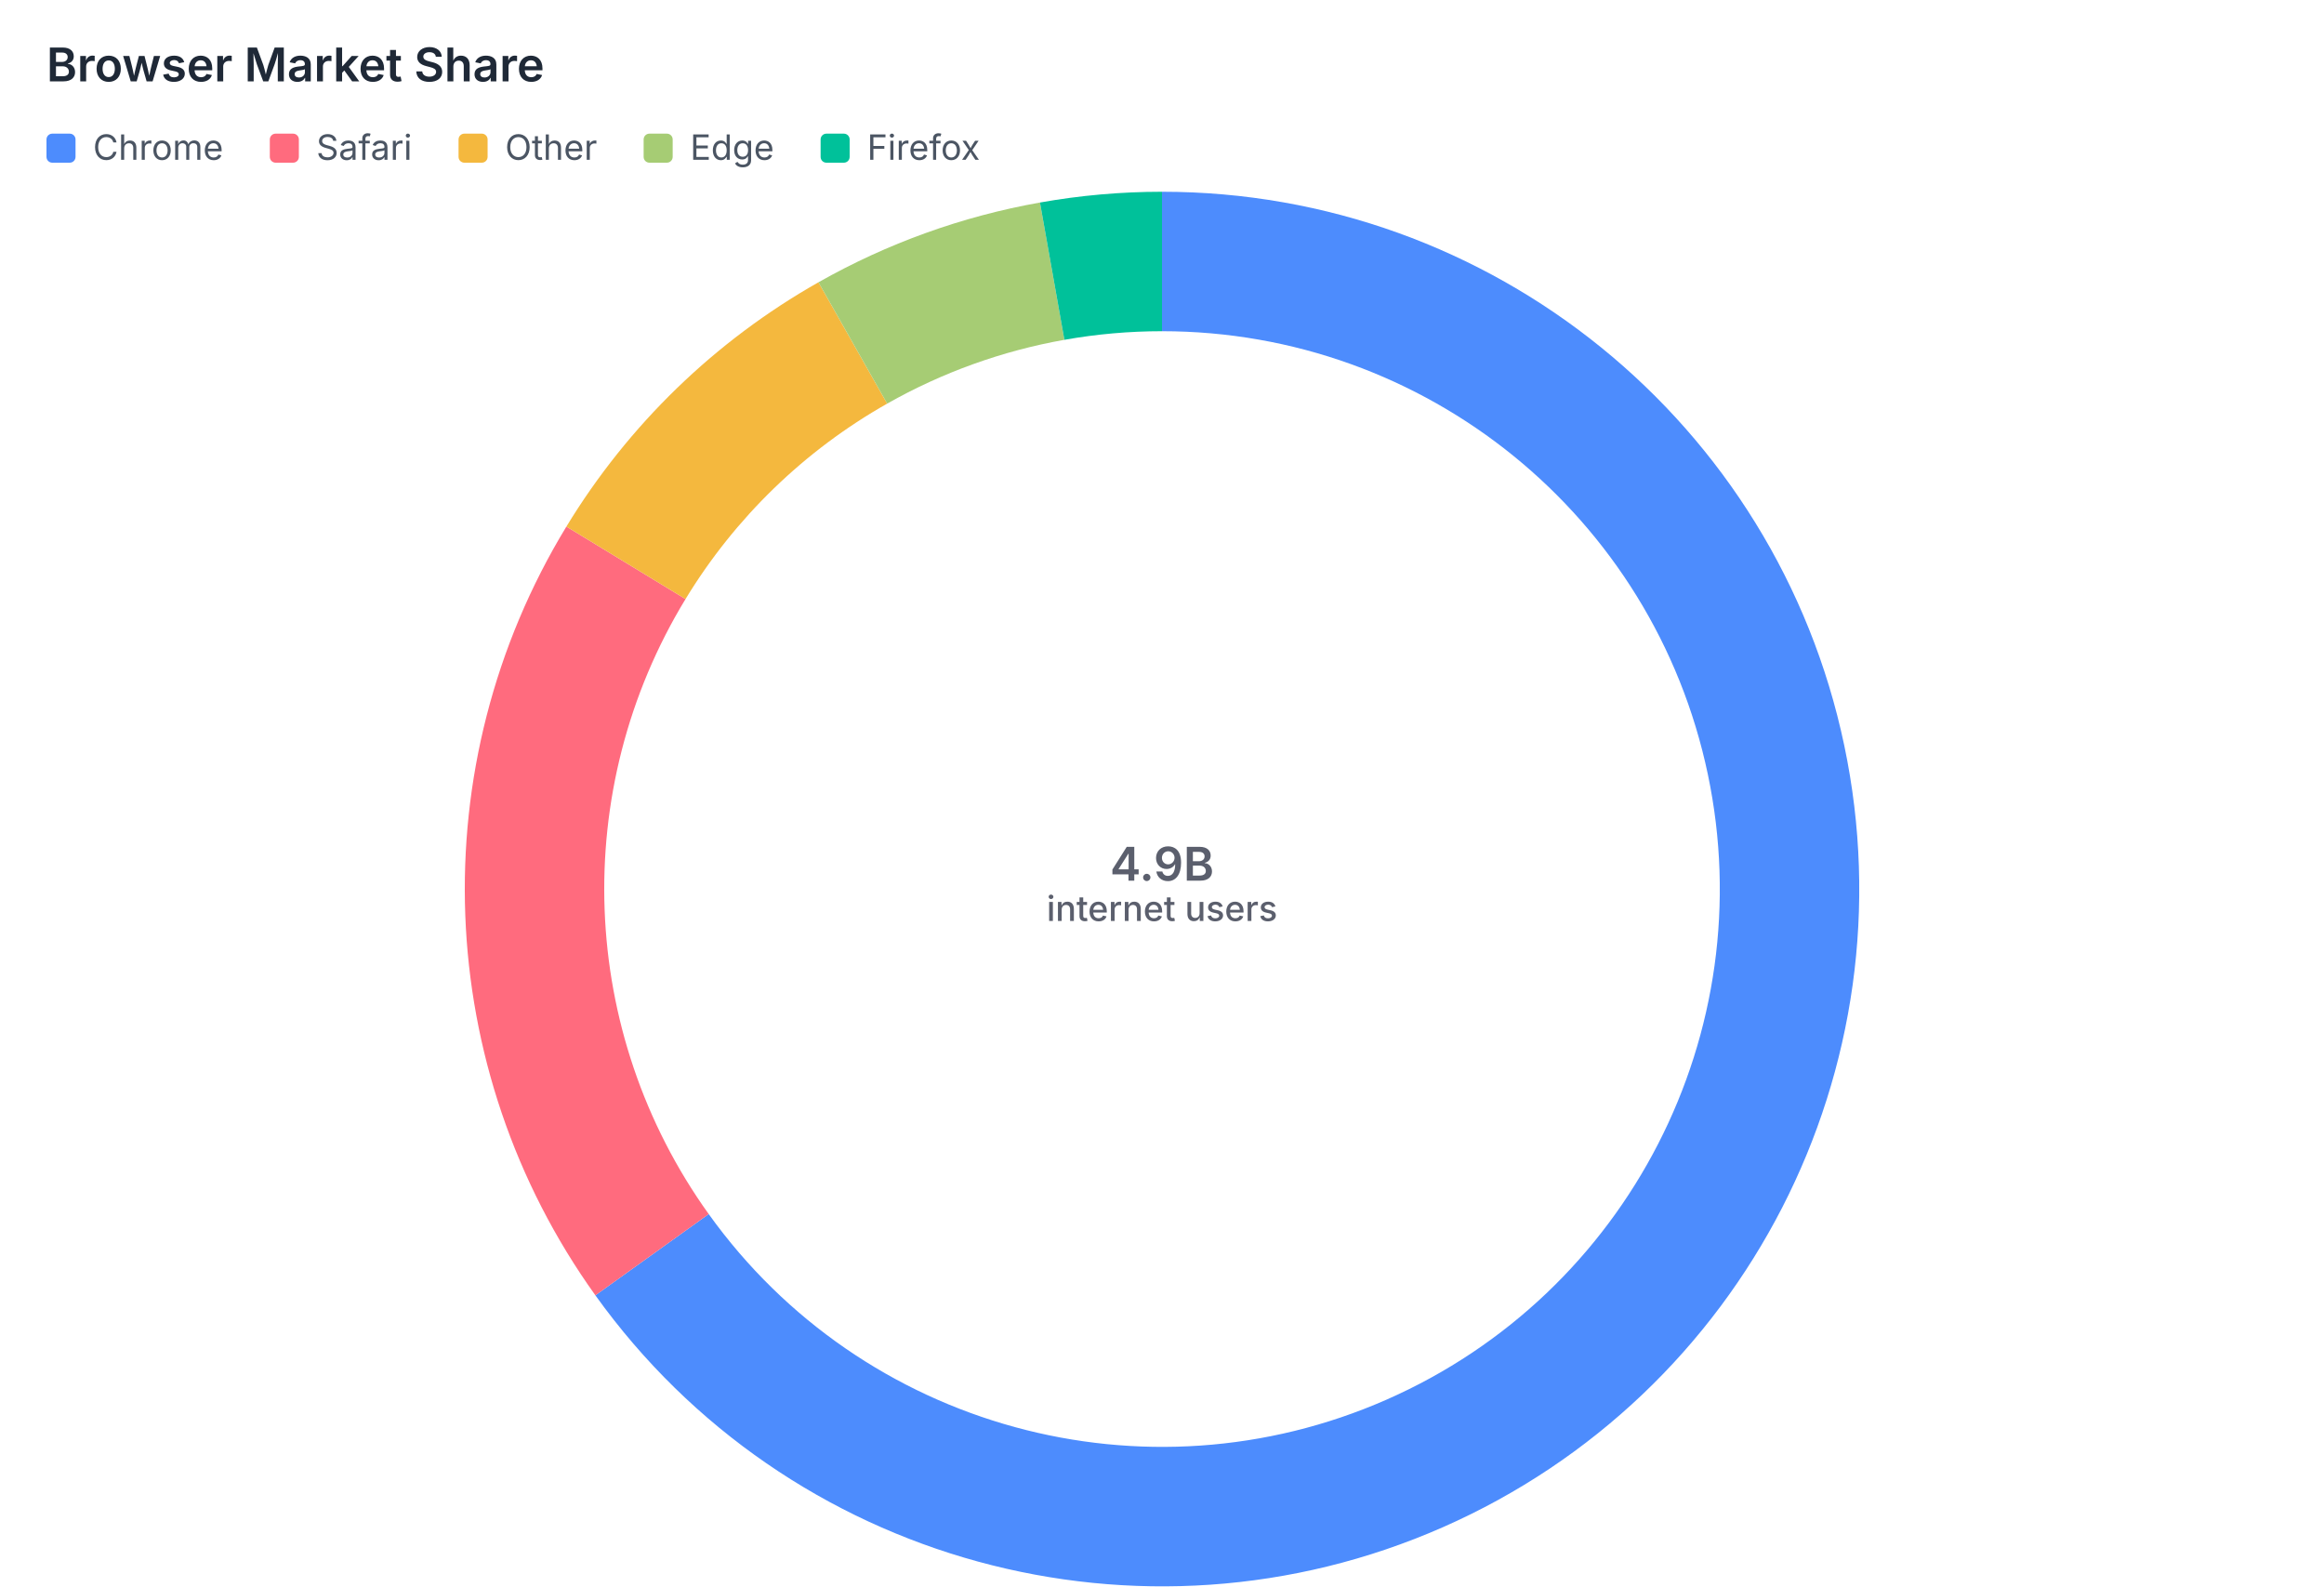
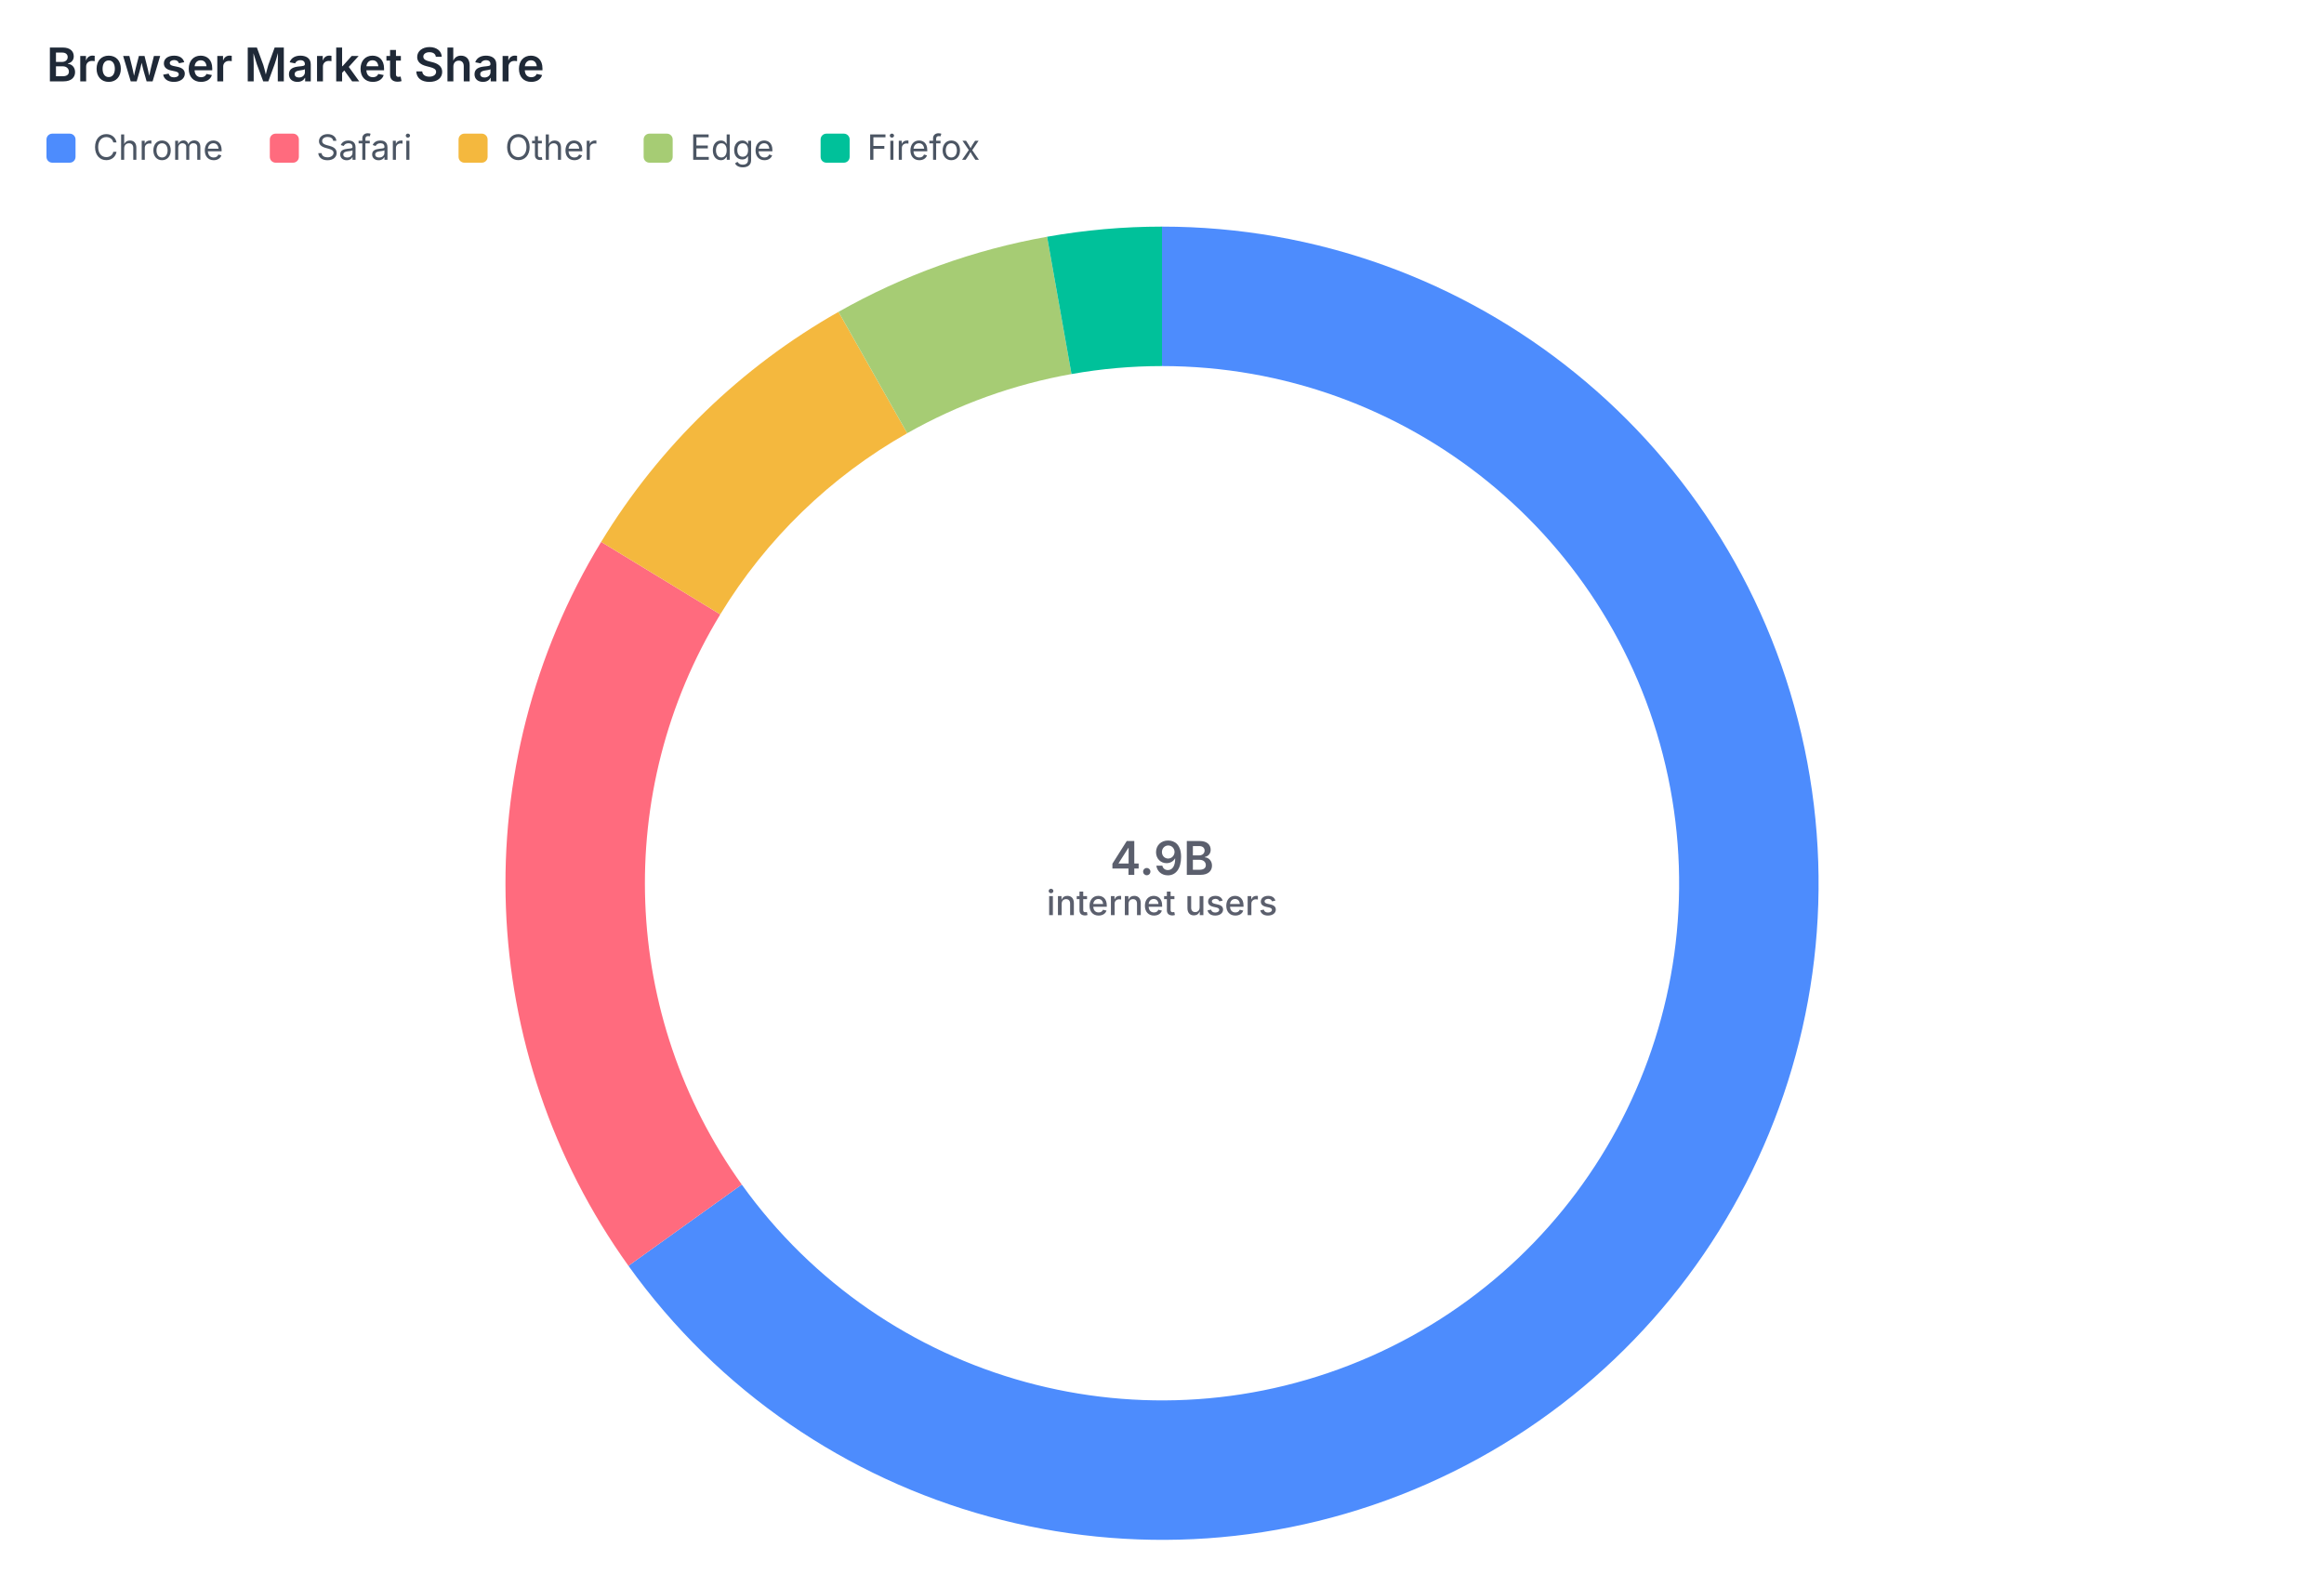
<svg xmlns="http://www.w3.org/2000/svg" style="font-family: Inter, Arial, &quot;Helvetica Neue&quot;, Helvetica, sans-serif;" height="546" width="800" viewBox="0 0 800 546" role="img">
  <g>
    <text x="16" y="28" font-size="16" font-weight="600" fill="#1f2937">Browser Market Share</text>
    <rect x="16" y="46" width="10" height="10" rx="2" fill="#4D8CFD" />
    <text x="32" y="55" font-size="12" fill="#4b5563">Chrome</text>
    <rect x="92.88" y="46" width="10" height="10" rx="2" fill="#FF6B7E" />
    <text x="108.88" y="55" font-size="12" fill="#4b5563">Safari</text>
    <rect x="157.85" y="46" width="10" height="10" rx="2" fill="#F4B83E" />
    <text x="173.85" y="55" font-size="12" fill="#4b5563">Other</text>
    <rect x="221.56" y="46" width="10" height="10" rx="2" fill="#A6CC74" />
    <text x="237.56" y="55" font-size="12" fill="#4b5563">Edge</text>
    <rect x="282.48" y="46" width="10" height="10" rx="2" fill="#00C19A" />
    <text x="298.48" y="55" font-size="12" fill="#4b5563">Firefox</text>
  </g>
-   <g transform="translate(0,66)">
+   <g transform="translate(16,78)">
    <g transform="translate(0,0)">
-       <path visibility="hidden" transform="translate(400,240)" d="M0,-240A240,240,0,1,1,0,240A240,240,0,1,1,0,-240M0,-192A192,192,0,1,0,0,192A192,192,0,1,0,0,-192Z" style="fill: #E7E9F3;" />
-       <g transform="translate(400,240)">
-         <path unovis-pattern-index="0" style="fill: #4D8CFD; opacity: 1; transition: fill 0ms; stroke-width: 0; stroke: #E7E9F3;" d="M0,-240A240,240,0,1,1,-195.047,139.846L-156.037,111.877A192,192,0,1,0,0,-192Z" />
-         <path unovis-pattern-index="1" style="fill: #FF6B7E; opacity: 1; transition: fill 0ms; stroke-width: 0; stroke: #E7E9F3;" d="M-195.047,139.846A240,240,0,0,1,-205.027,-124.756L-164.021,-99.805A192,192,0,0,0,-156.037,111.877Z" />
-         <path unovis-pattern-index="2" style="fill: #F4B83E; opacity: 1; transition: fill 0ms; stroke-width: 0; stroke: #E7E9F3;" d="M-205.027,-124.756A240,240,0,0,1,-118.255,-208.844L-94.604,-167.075A192,192,0,0,0,-164.021,-99.805Z" />
-         <path unovis-pattern-index="3" style="fill: #A6CC74; opacity: 1; transition: fill 0ms; stroke-width: 0; stroke: #E7E9F3;" d="M-118.255,-208.844A240,240,0,0,1,-42.006,-236.295L-33.604,-189.036A192,192,0,0,0,-94.604,-167.075Z" />
-         <path unovis-pattern-index="4" style="fill: #00C19A; opacity: 1; transition: fill 0ms; stroke-width: 0; stroke: #E7E9F3;" d="M-42.006,-236.295A240,240,0,0,1,0,-240L0,-192A192,192,0,0,0,-33.604,-189.036Z" />
+       <path visibility="hidden" transform="translate(384,226)" d="M0,-226A226,226,0,1,1,0,226A226,226,0,1,1,0,-226M0,-178A178,178,0,1,0,0,178A178,178,0,1,0,0,-178Z" style="fill: #E7E9F3;" />
+       <g transform="translate(384,226)">
+         <path unovis-pattern-index="0" style="fill: #4D8CFD; opacity: 1; transition: fill 0ms; stroke-width: 0; stroke: #E7E9F3;" d="M0,-226A226,226,0,1,1,-183.669,131.688L-144.66,103.719A178,178,0,1,0,0,-178Z" />
+         <path unovis-pattern-index="1" style="fill: #FF6B7E; opacity: 1; transition: fill 0ms; stroke-width: 0; stroke: #E7E9F3;" d="M-183.669,131.688A226,226,0,0,1,-193.067,-117.479L-152.061,-92.527A178,178,0,0,0,-144.66,103.719Z" />
+         <path unovis-pattern-index="2" style="fill: #F4B83E; opacity: 1; transition: fill 0ms; stroke-width: 0; stroke: #E7E9F3;" d="M-193.067,-117.479A226,226,0,0,1,-111.356,-196.662L-87.705,-154.893A178,178,0,0,0,-152.061,-92.527Z" />
+         <path unovis-pattern-index="3" style="fill: #A6CC74; opacity: 1; transition: fill 0ms; stroke-width: 0; stroke: #E7E9F3;" d="M-111.356,-196.662A226,226,0,0,1,-39.555,-222.512L-31.154,-175.252A178,178,0,0,0,-87.705,-154.893Z" />
+         <path unovis-pattern-index="4" style="fill: #00C19A; opacity: 1; transition: fill 0ms; stroke-width: 0; stroke: #E7E9F3;" d="M-39.555,-222.512A226,226,0,0,1,0,-226L0,-178A178,178,0,0,0,-31.154,-175.252Z" />
      </g>
-       <text dy="-0.55em" style="text-anchor: middle; dominant-baseline: middle; font-size: 16px; font-family: Inter, Arial, &quot;Helvetica Neue&quot;, Helvetica, sans-serif; font-weight: 600; fill: #5b5f6d;" transform="translate(400,240)">4.9B</text>
-       <text dy="0.55em" style="text-anchor: middle; dominant-baseline: middle; font-size: 12px; font-family: Inter, Arial, &quot;Helvetica Neue&quot;, Helvetica, sans-serif; font-weight: 500; fill: #5b5f6d;" transform="translate(400,240)">
+       <text dy="-0.55em" style="text-anchor: middle; dominant-baseline: middle; font-size: 16px; font-family: Inter, Arial, &quot;Helvetica Neue&quot;, Helvetica, sans-serif; font-weight: 600; fill: #5b5f6d;" transform="translate(384,226)">4.9B</text>
+       <text dy="0.55em" style="text-anchor: middle; dominant-baseline: middle; font-size: 12px; font-family: Inter, Arial, &quot;Helvetica Neue&quot;, Helvetica, sans-serif; font-weight: 500; fill: #5b5f6d;" transform="translate(384,226)">
        <tspan x="0">internet users</tspan>
      </text>
    </g>
    <defs />
    <defs />
  </g>
</svg>
